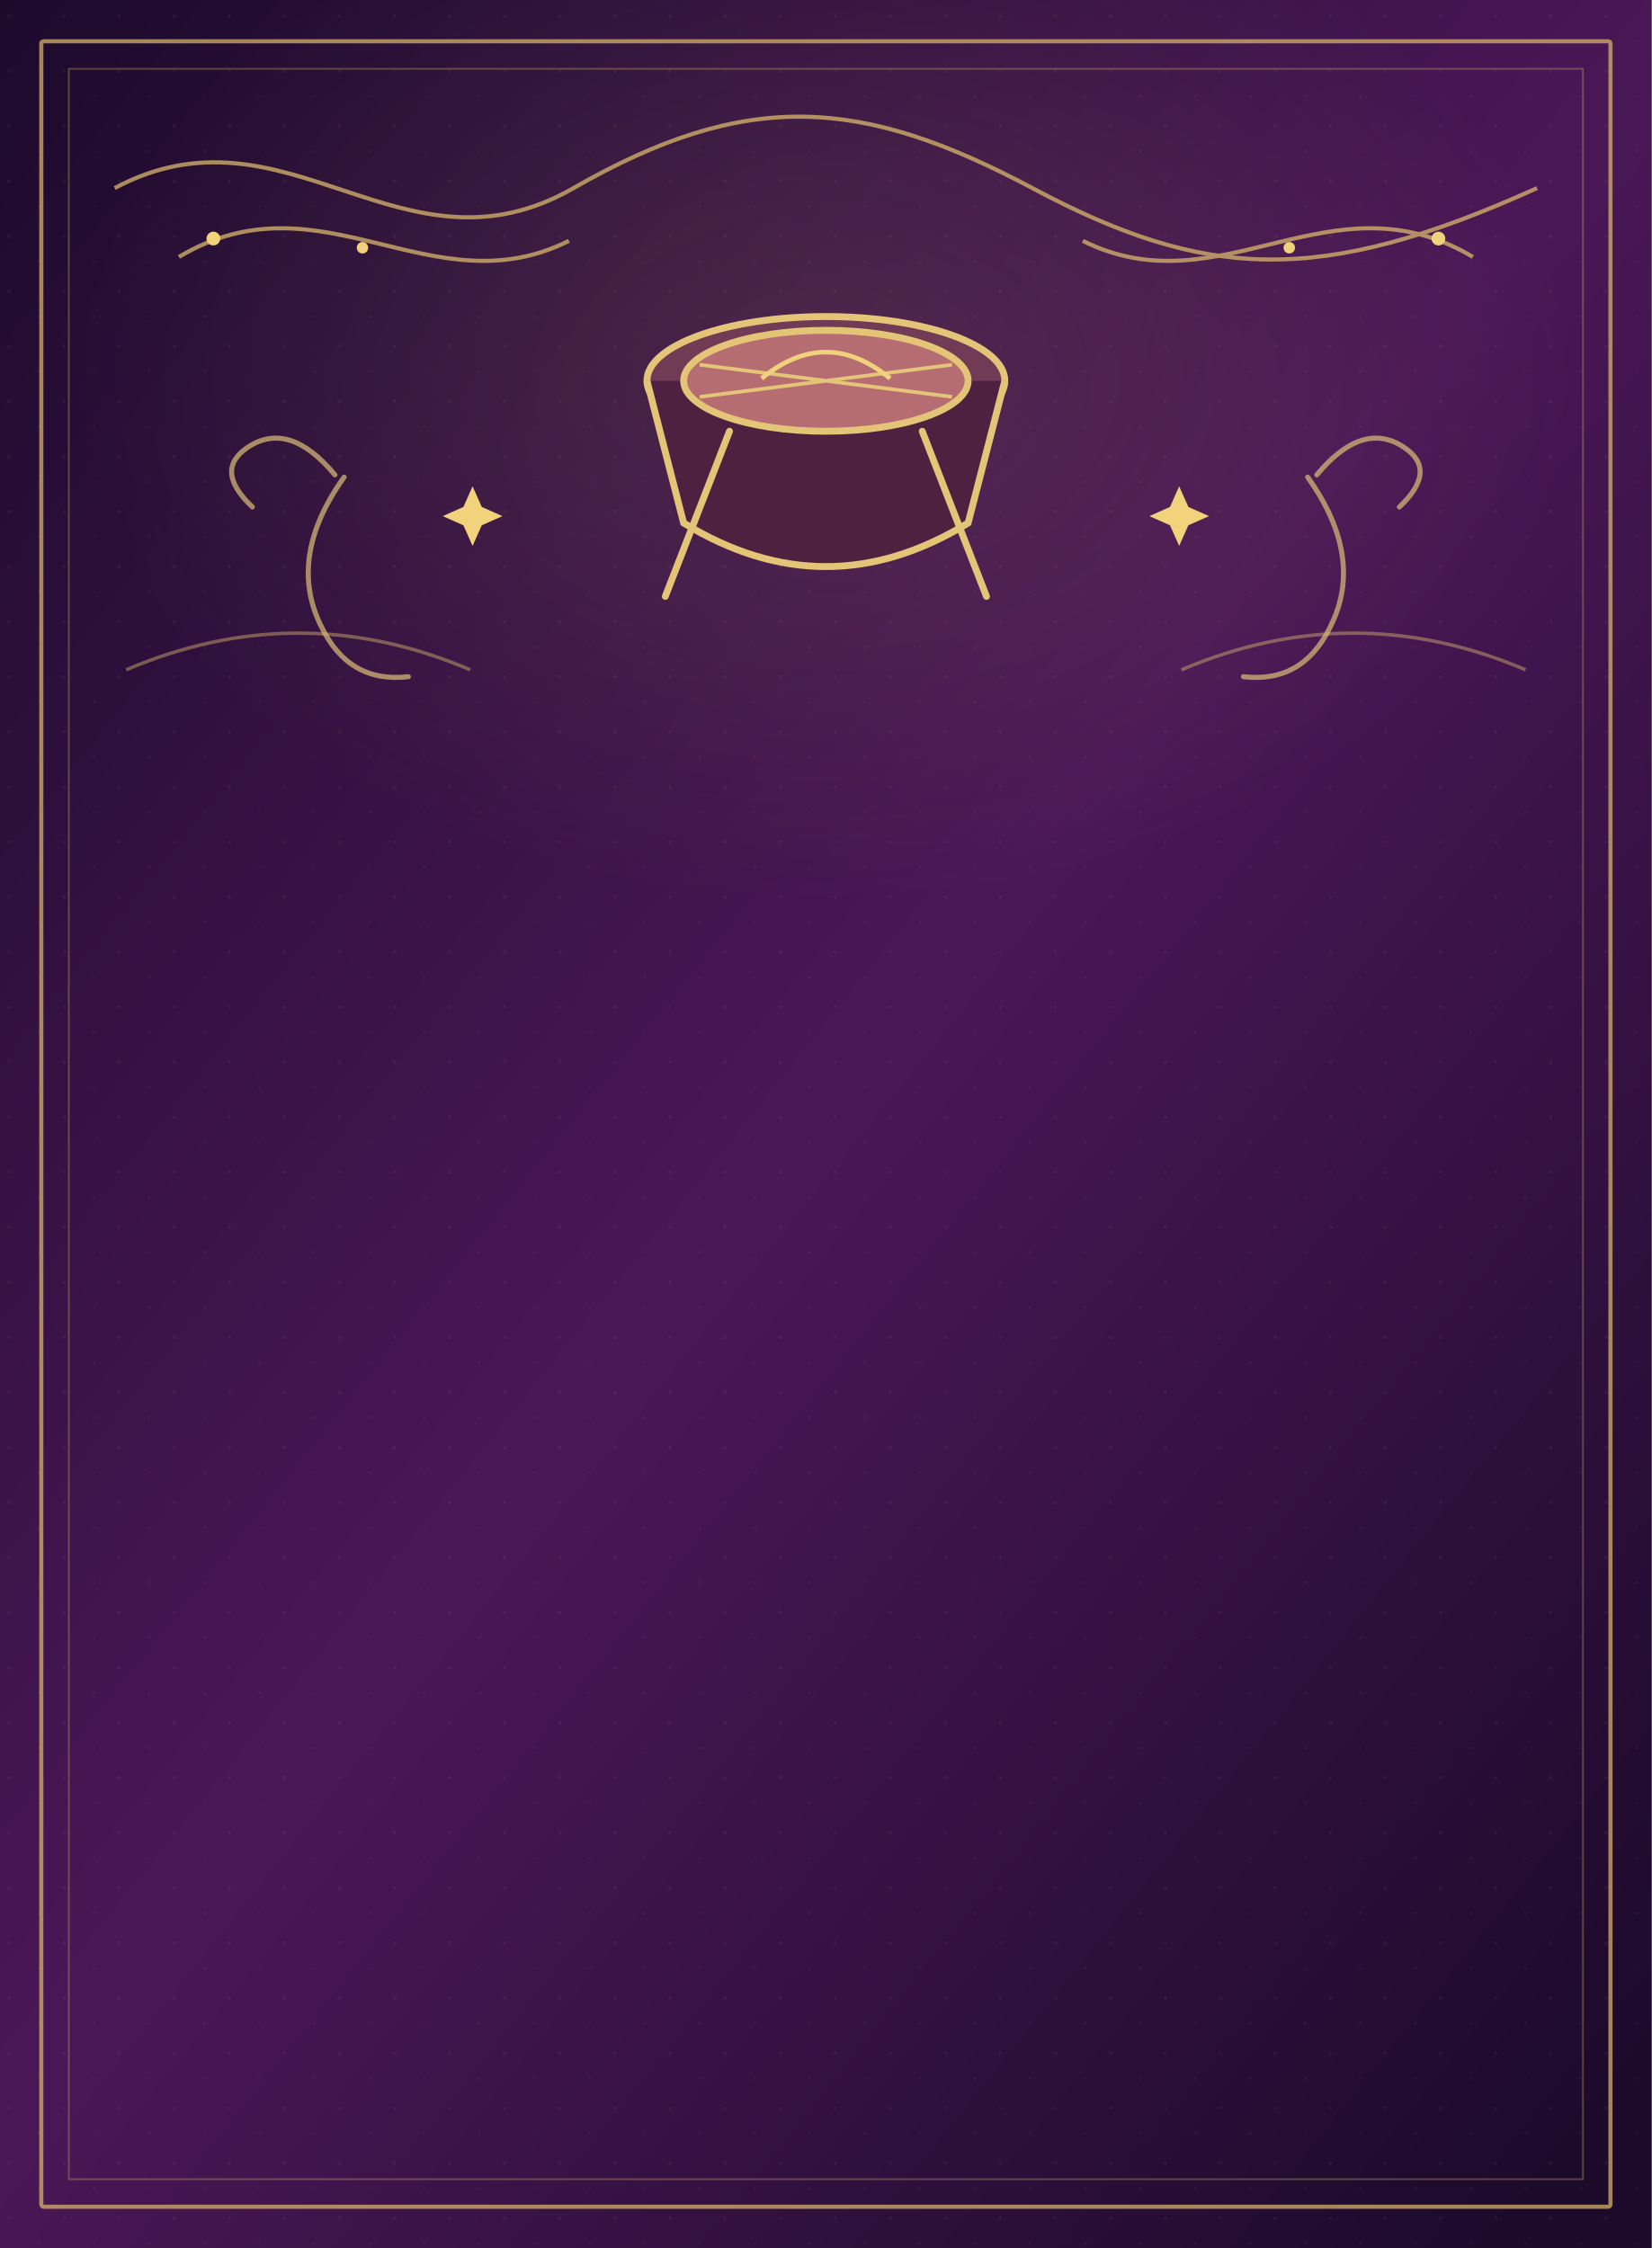
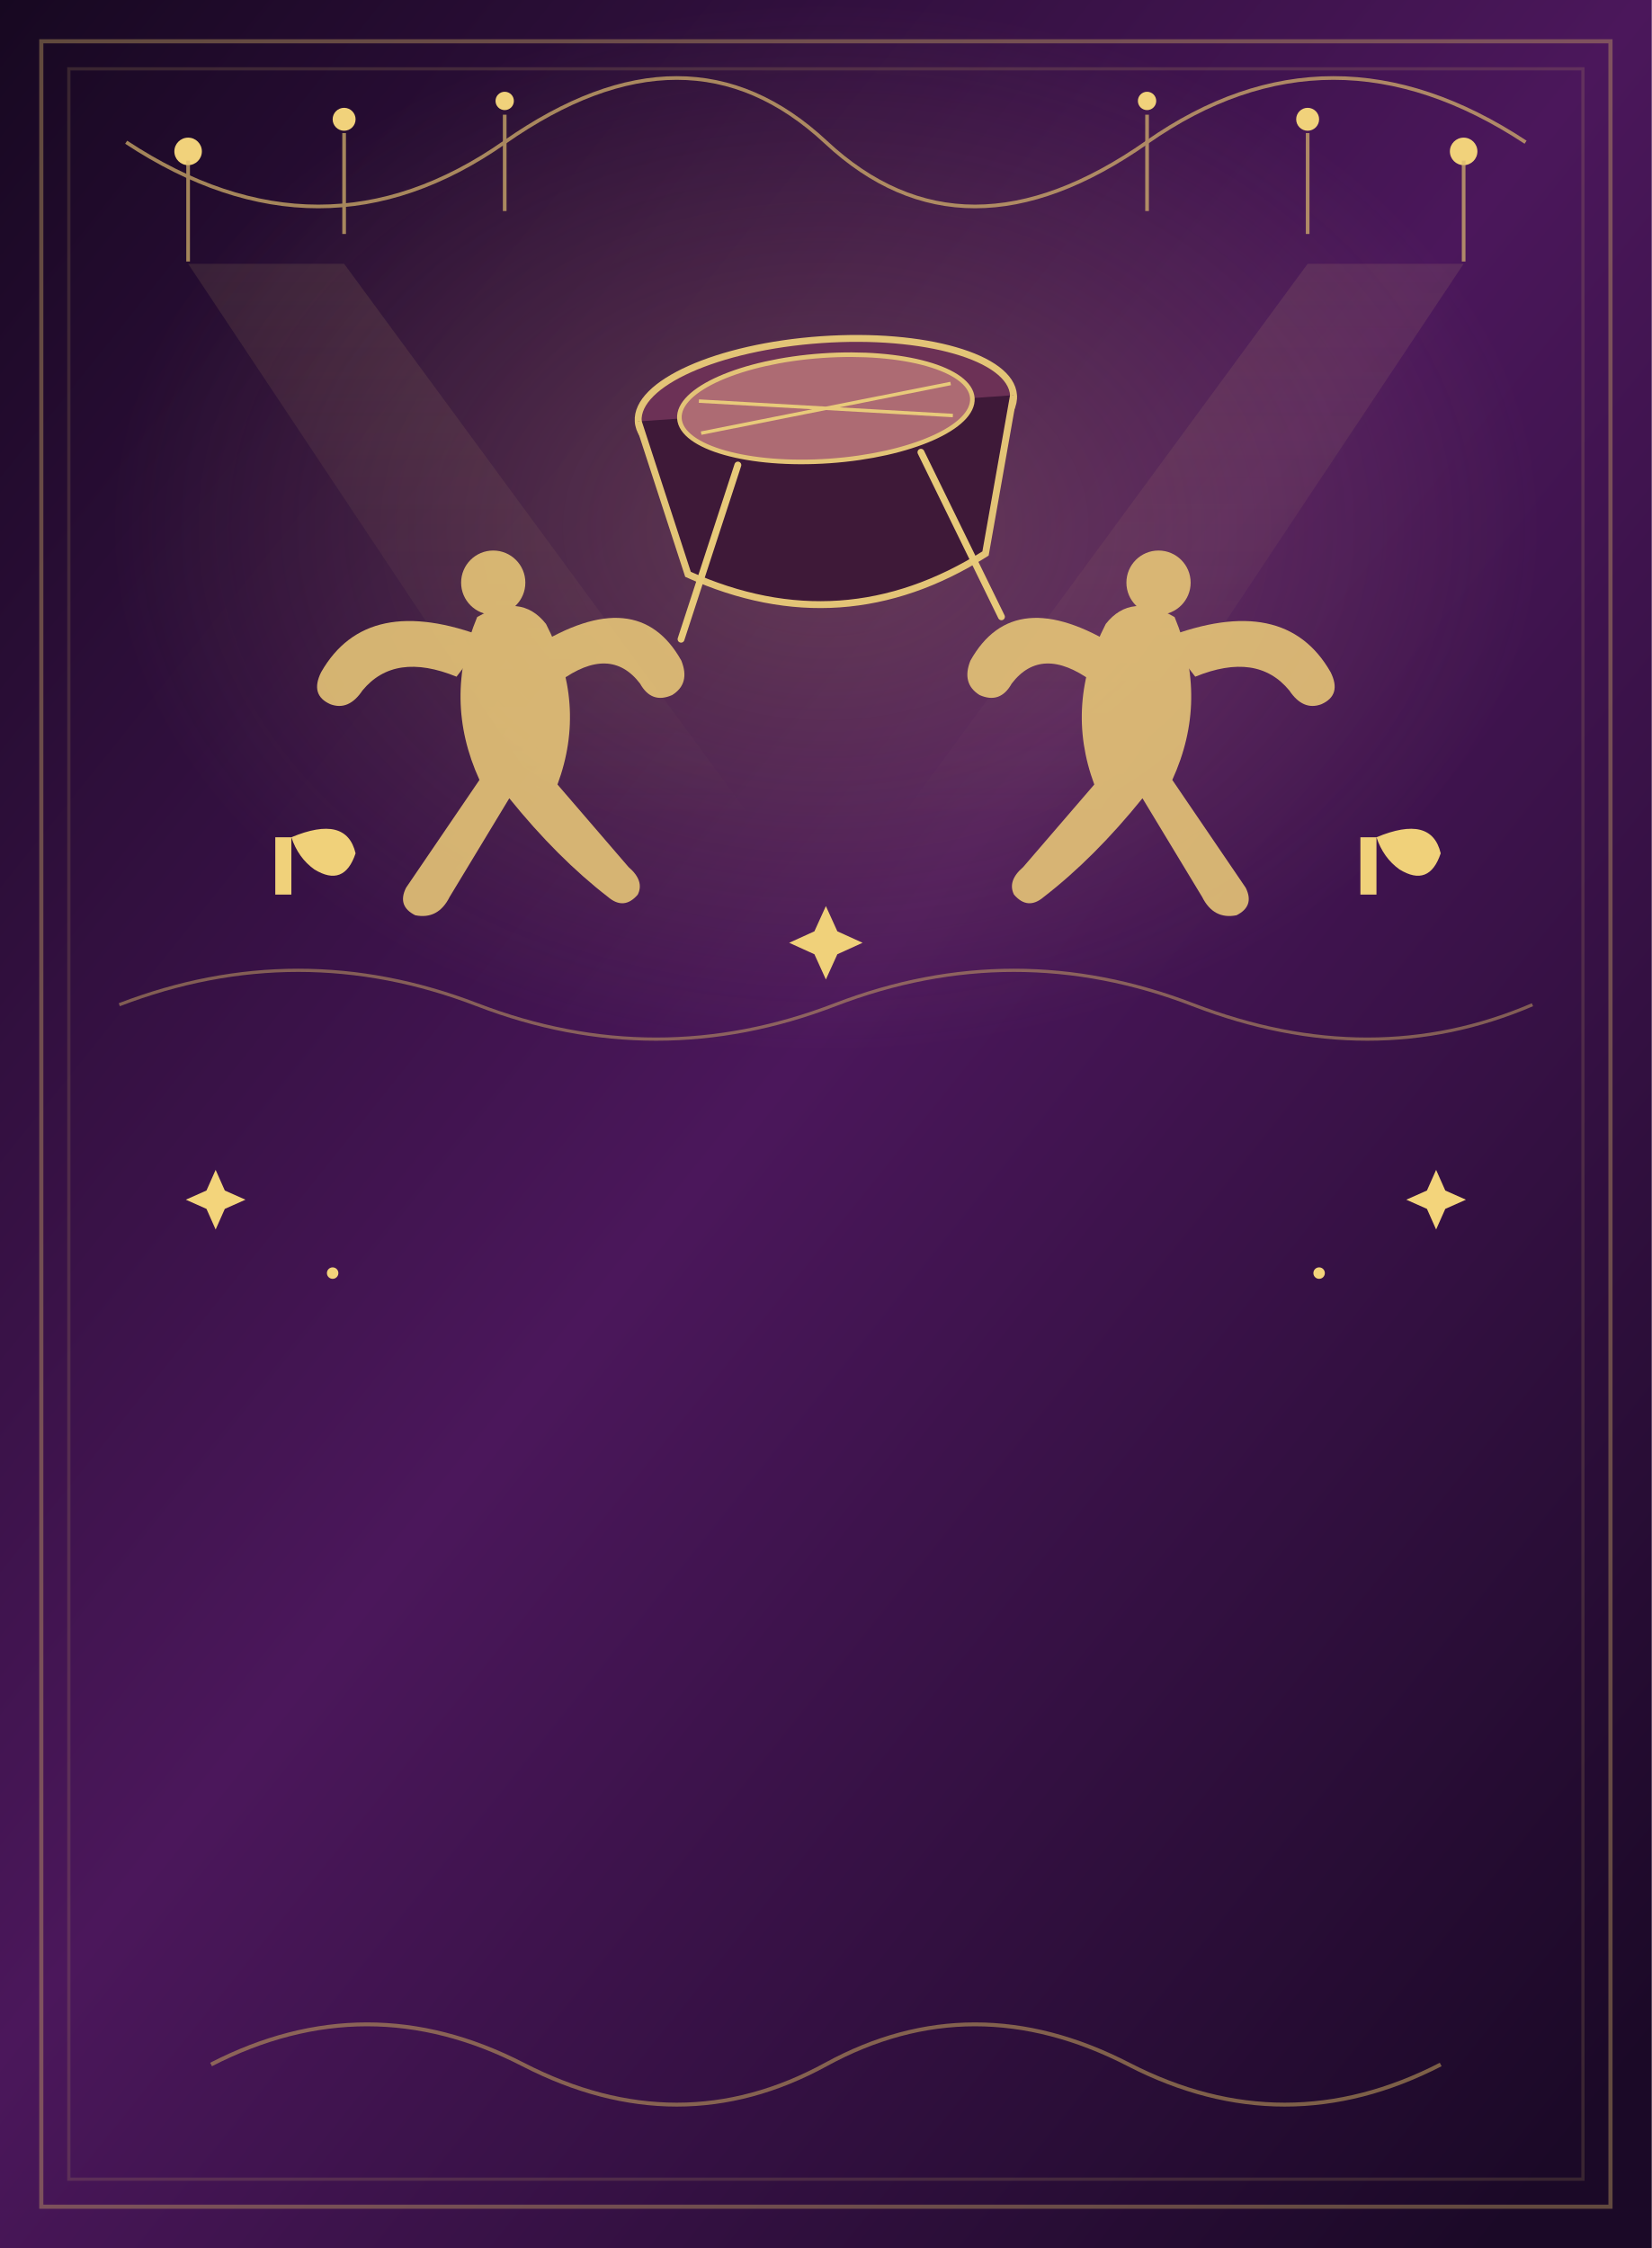
<svg xmlns="http://www.w3.org/2000/svg" viewBox="0 0 720 980" preserveAspectRatio="none">
  <defs>
-     <linearGradient id="bg" x1="0" y1="0" x2="0.9" y2="1">
-       <stop stop-color="#1c0a2b" />
-       <stop offset=".52" stop-color="#4a1756" />
-       <stop offset="1" stop-color="#1c0a2b" />
+     <linearGradient id="bg" x1="0" y1="0" x2=".9" y2="1">
+       <stop stop-color="#170821" />
+       <stop offset=".5" stop-color="#4b175b" />
+       <stop offset="1" stop-color="#1b0927" />
    </linearGradient>
-     <radialGradient id="light">
-       <stop stop-color="#d9b66b" stop-opacity=".13" />
-       <stop offset="1" stop-color="#d9b66b" stop-opacity="0" />
+     <radialGradient id="stage">
+       <stop stop-color="#e9c56f" stop-opacity=".22" />
+       <stop offset="1" stop-color="#e9c56f" stop-opacity="0" />
    </radialGradient>
-     <pattern id="grain" width="24" height="24" patternUnits="userSpaceOnUse">
-       <circle cx="4" cy="7" r=".8" fill="#d9b66b" opacity=".06" />
-       <circle cx="17" cy="18" r=".7" fill="#d9b66b" opacity=".05" />
-     </pattern>
+     <linearGradient id="beam" x1="0" y1="0" x2="0" y2="1">
+       <stop stop-color="#f2d17a" stop-opacity=".25" />
+       <stop offset="1" stop-color="#f2d17a" stop-opacity="0" />
+     </linearGradient>
  </defs>
  <rect width="720" height="980" fill="url(#bg)" />
-   <rect width="720" height="980" fill="url(#grain)" />
-   <ellipse cx="360" cy="165" rx="330" ry="230" fill="url(#light)" />
-   <rect x="18" y="18" width="684" height="944" rx="1" fill="none" stroke="#d9b66b" stroke-width="1.8" opacity=".72" />
-   <rect x="30" y="30" width="660" height="920" fill="none" stroke="#d9b66b" stroke-width=".8" opacity=".32" />
-   <g fill="none" stroke="#d9b66b" stroke-width="1.8" opacity=".75">
-     <path d="M50 82 C125 42 175 125 250 82 S375 42 450 82 S575 125 670 82" />
-     <path d="M78 112 C140 75 188 135 248 105" />
-     <path d="M642 112 C580 75 532 135 472 105" />
+   <ellipse cx="360" cy="230" rx="310" ry="230" fill="url(#stage)" />
+   <g fill="#f1d27b">
+     <circle cx="82" cy="66" r="6" />
+     <circle cx="150" cy="52" r="5" />
+     <circle cx="220" cy="44" r="4" />
+     <circle cx="500" cy="44" r="4" />
+     <circle cx="570" cy="52" r="5" />
+     <circle cx="638" cy="66" r="6" />
  </g>
-   <g fill="#f0d27c">
-     <circle cx="93" cy="104" r="3" />
-     <circle cx="158" cy="108" r="2.5" />
-     <circle cx="562" cy="108" r="2.5" />
-     <circle cx="627" cy="104" r="3" />
+   <g fill="none" stroke="#dcb96d" stroke-width="1.6" opacity=".7">
+     <path d="M55 62 Q140 118 220 62 T360 62 T500 62 T665 62" />
+     <path d="M82 70v44M150 58v44M220 50v42M500 50v42M570 58v44M638 70v44" />
  </g>
-   <g transform="translate(360 166)">
-     <g fill="none" stroke="#e4c477" stroke-width="3">
-       <ellipse rx="78" ry="28" fill="#713a55" />
-       <path d="M-78 0 L-62 62 Q0 100 62 62 L78 0" fill="#4d213f" />
-       <ellipse rx="62" ry="22" fill="#b66d72" />
-       <path d="M-55 -7 L55 7 M-55 7 L55 -7" stroke-width="1.6" />
-       <path d="M-42 22 L-70 94 M42 22 L70 94" stroke-linecap="round" />
+   <path d="M82 115 L245 360 L330 360 L150 115Z" fill="url(#beam)" opacity=".42" />
+   <path d="M638 115 L475 360 L390 360 L570 115Z" fill="url(#beam)" opacity=".42" />
+   <g transform="translate(360 178) rotate(-4)">
+     <ellipse rx="82" ry="30" fill="#6c3156" stroke="#e3c477" stroke-width="3" />
+     <path d="M-82 0 L-65 68 Q0 103 65 68 L82 0" fill="#3e1938" stroke="#e3c477" stroke-width="3" />
+     <ellipse rx="64" ry="23" fill="#ad6b73" stroke="#e3c477" stroke-width="2" />
+     <path d="M-55-7L55 7M-55 7L55-7" fill="none" stroke="#e8ca7a" stroke-width="1.5" />
+     <path d="M-40 22L-70 96M40 22L70 96" fill="none" stroke="#e8ca7a" stroke-width="3" stroke-linecap="round" />
+   </g>
+   <g fill="#e6c477" opacity=".9">
+     <g transform="translate(215 300)">
+       <circle cx="0" cy="-46" r="14" />
+       <path d="M-7-31 Q-22 5 -6 40 L-38 87 Q-42 95-34 99 Q-24 101-19 91 L7 48 Q28 74 50 91 Q57 97 63 90 Q66 84 59 78 L28 42 Q41 7 23-28 Q12-42-7-31Z" />
+       <path d="M-3-22 Q-55-42-75-7 Q-80 3-71 7 Q-63 10-57 1 Q-43-16-16-5Z" />
+       <path d="M18-18 Q63-46 82-12 Q86-2 78 3 Q69 7 64-2 Q51-19 29-3Z" />
    </g>
-     <path d="M-28 -1 Q0 -24 28 -1" fill="none" stroke="#f0d27c" stroke-width="2" />
+     <g transform="translate(505 300) scale(-1 1)">
+       <circle cx="0" cy="-46" r="14" />
+       <path d="M-7-31 Q-22 5 -6 40 L-38 87 Q-42 95-34 99 Q-24 101-19 91 L7 48 Q28 74 50 91 Q57 97 63 90 Q66 84 59 78 L28 42 Q41 7 23-28 Q12-42-7-31Z" />
+       <path d="M-3-22 Q-55-42-75-7 Q-80 3-71 7 Q-63 10-57 1 Q-43-16-16-5Z" />
+       <path d="M18-18 Q63-46 82-12 Q86-2 78 3 Q69 7 64-2 Q51-19 29-3Z" />
+     </g>
  </g>
-   <g fill="none" stroke="#dcbf76" stroke-width="2.2" stroke-linecap="round" opacity=".7">
-     <path d="M150 208 q-25 35 -10 65 q12 25 38 22" />
-     <path d="M570 208 q25 35 10 65 q-12 25-38 22" />
-     <path d="M146 207 q-20-24-38-12 q-15 10 2 26" />
-     <path d="M574 207 q20-24 38-12 q15 10-2 26" />
+   <g fill="#f0d17a">
+     <path d="M120 390h7v-25h-7zM127 365q24-10 28 7q-5 15-18 7q-7-5-10-14z" />
+     <path d="M593 390h7v-25h-7zM600 365q24-10 28 7q-5 15-18 7q-7-5-10-14z" />
+     <path d="M360 395 l5 11 11 5-11 5-5 11-5-11-11-5 11-5z" />
  </g>
-   <g fill="#f2d37b">
-     <path d="M206 212 l4 9 9 4-9 4-4 9-4-9-9-4 9-4z" />
-     <path d="M514 212 l4 9 9 4-9 4-4 9-4-9-9-4 9-4z" />
+   <g fill="none" stroke="#d5b267" stroke-width="1.4" opacity=".48">
+     <rect x="18" y="18" width="684" height="944" stroke-width="1.8" opacity=".8" />
+     <rect x="30" y="30" width="660" height="920" opacity=".35" />
+     <path d="M52 438 Q130 408 208 438 T364 438 T520 438 T668 438" />
  </g>
-   <g fill="none" stroke="#d9b66b" stroke-width="1.5" opacity=".45">
-     <path d="M55 292 Q130 260 205 292" />
-     <path d="M515 292 Q590 260 665 292" />
+   <g fill="#f3d47b">
+     <path d="M94 510l4 9 9 4-9 4-4 9-4-9-9-4 9-4z" />
+     <path d="M626 510l4 9 9 4-9 4-4 9-4-9-9-4 9-4z" />
+     <circle cx="145" cy="555" r="2.5" />
+     <circle cx="575" cy="555" r="2.5" />
  </g>
+   <path d="M92 900 Q160 865 228 900 T360 900 T492 900 T628 900" fill="none" stroke="#c9a65d" stroke-width="1.7" opacity=".55" />
</svg>
